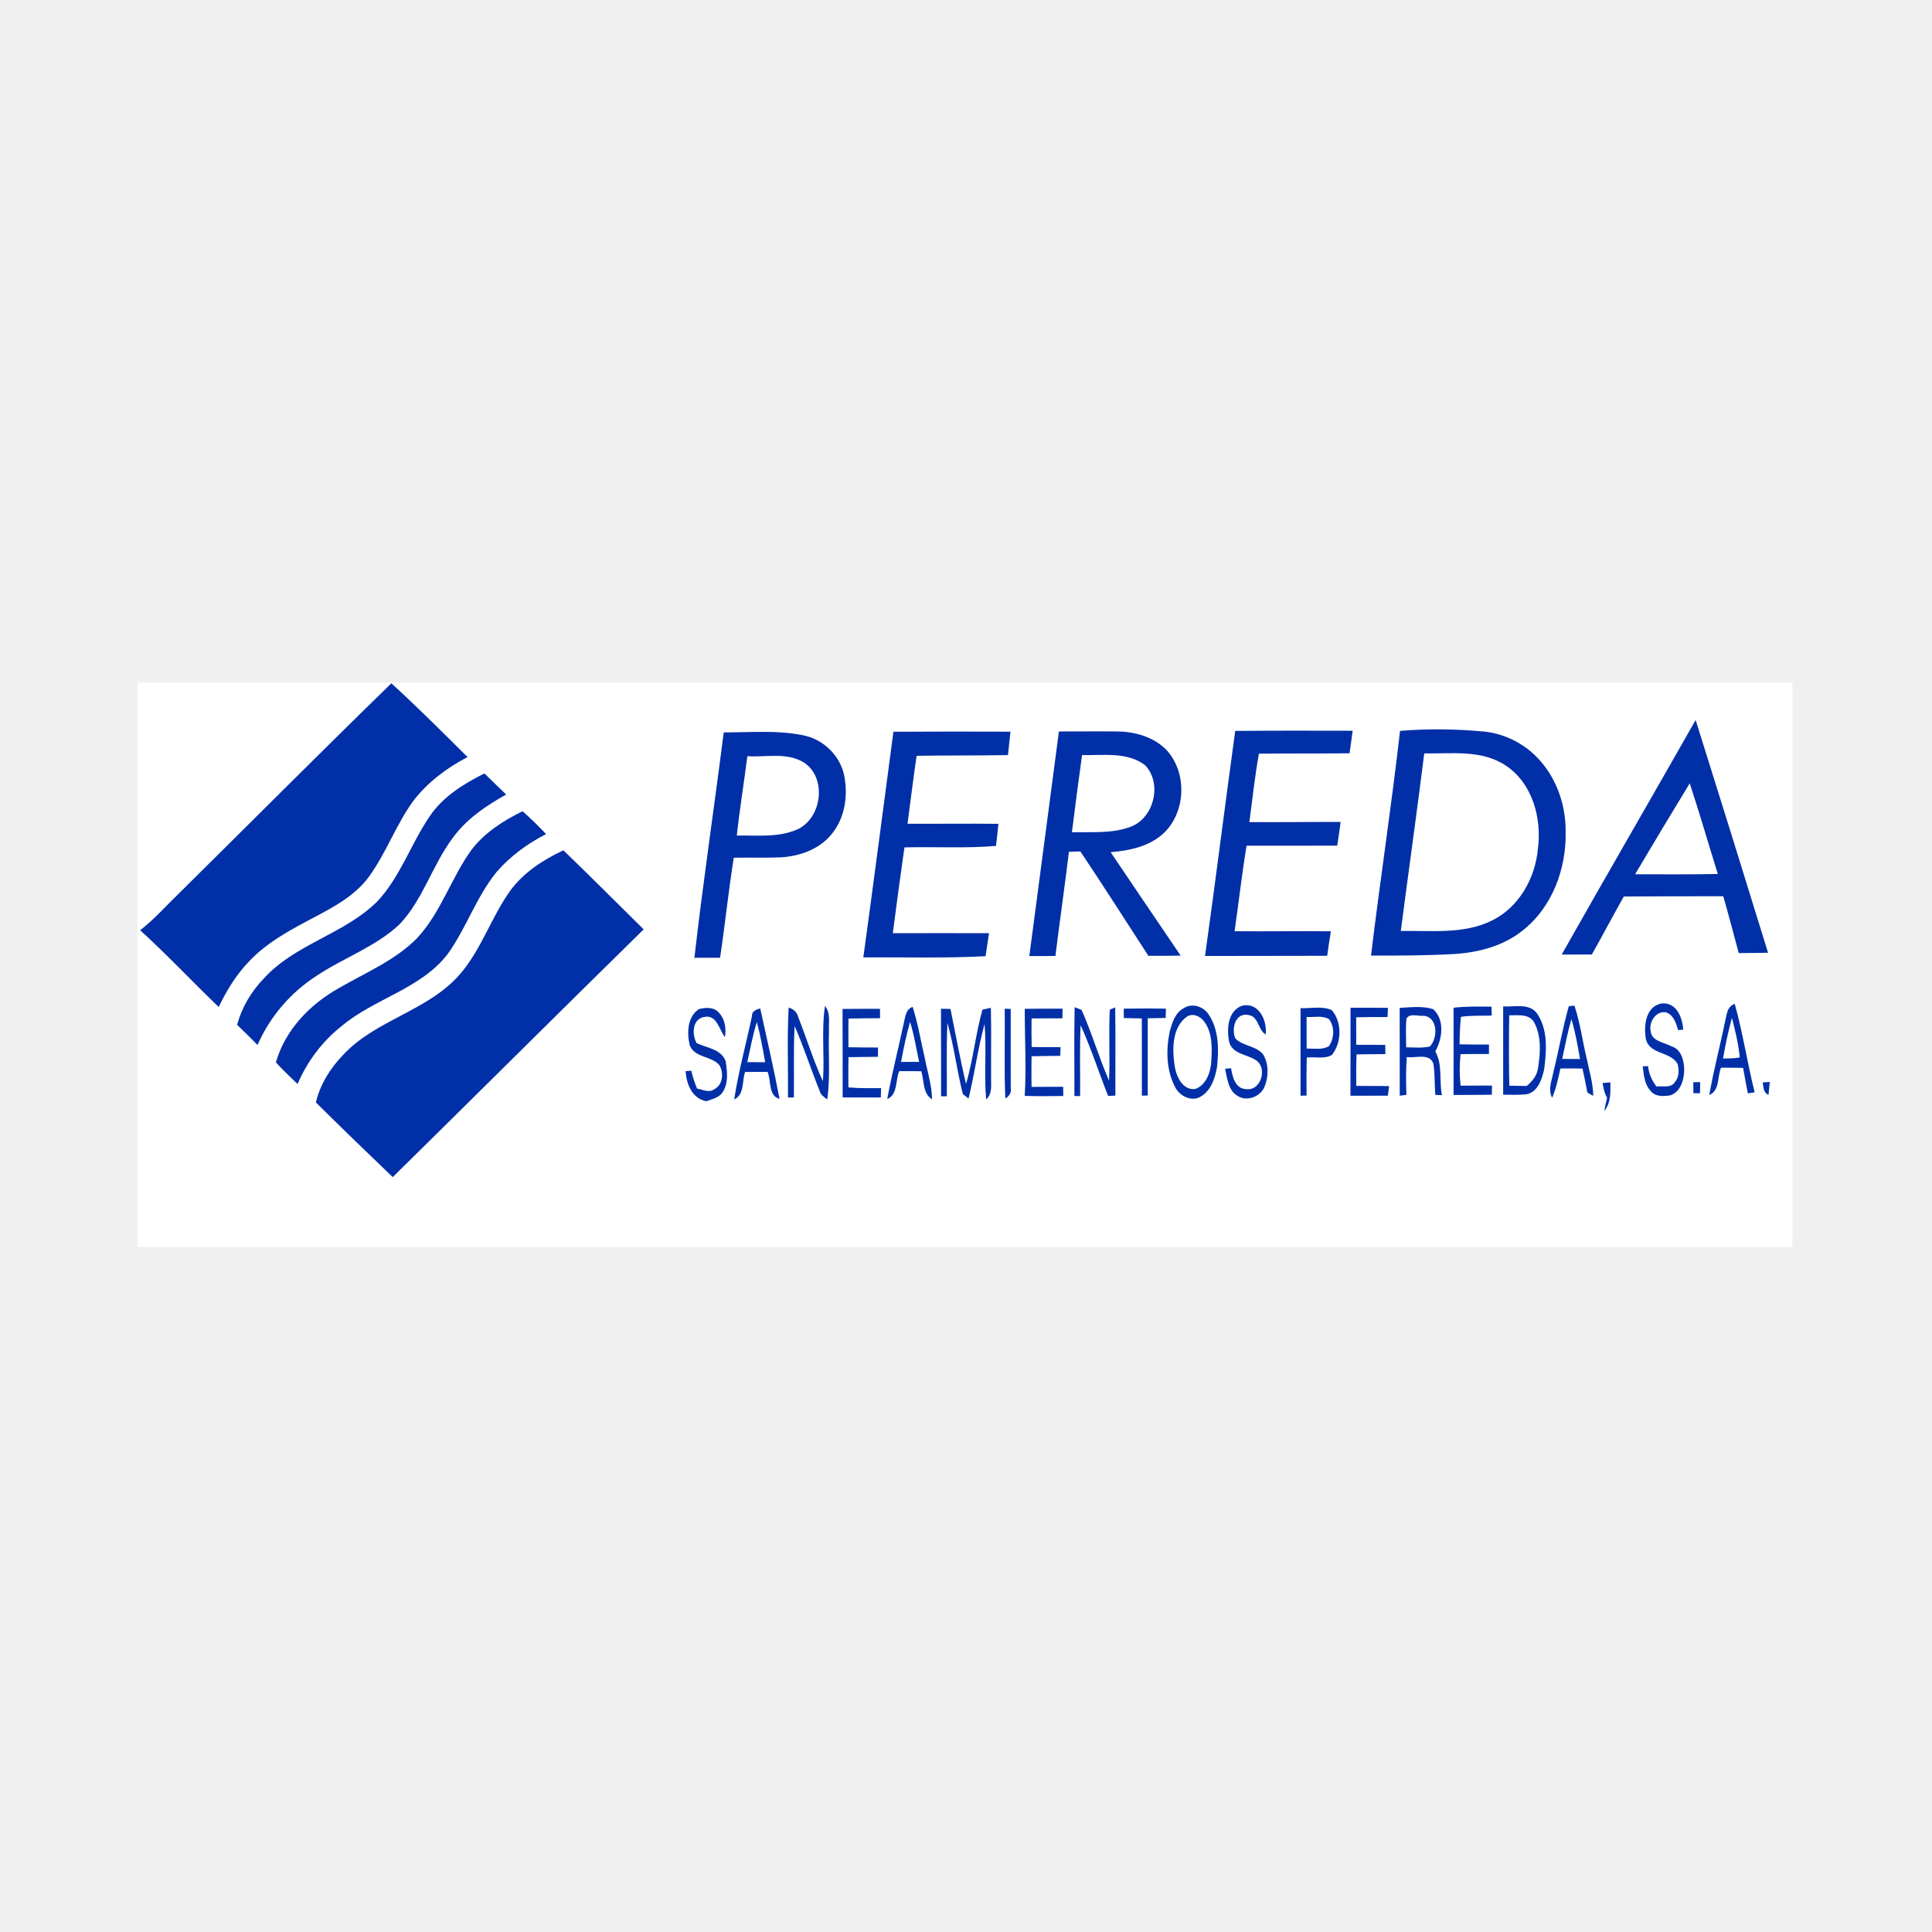
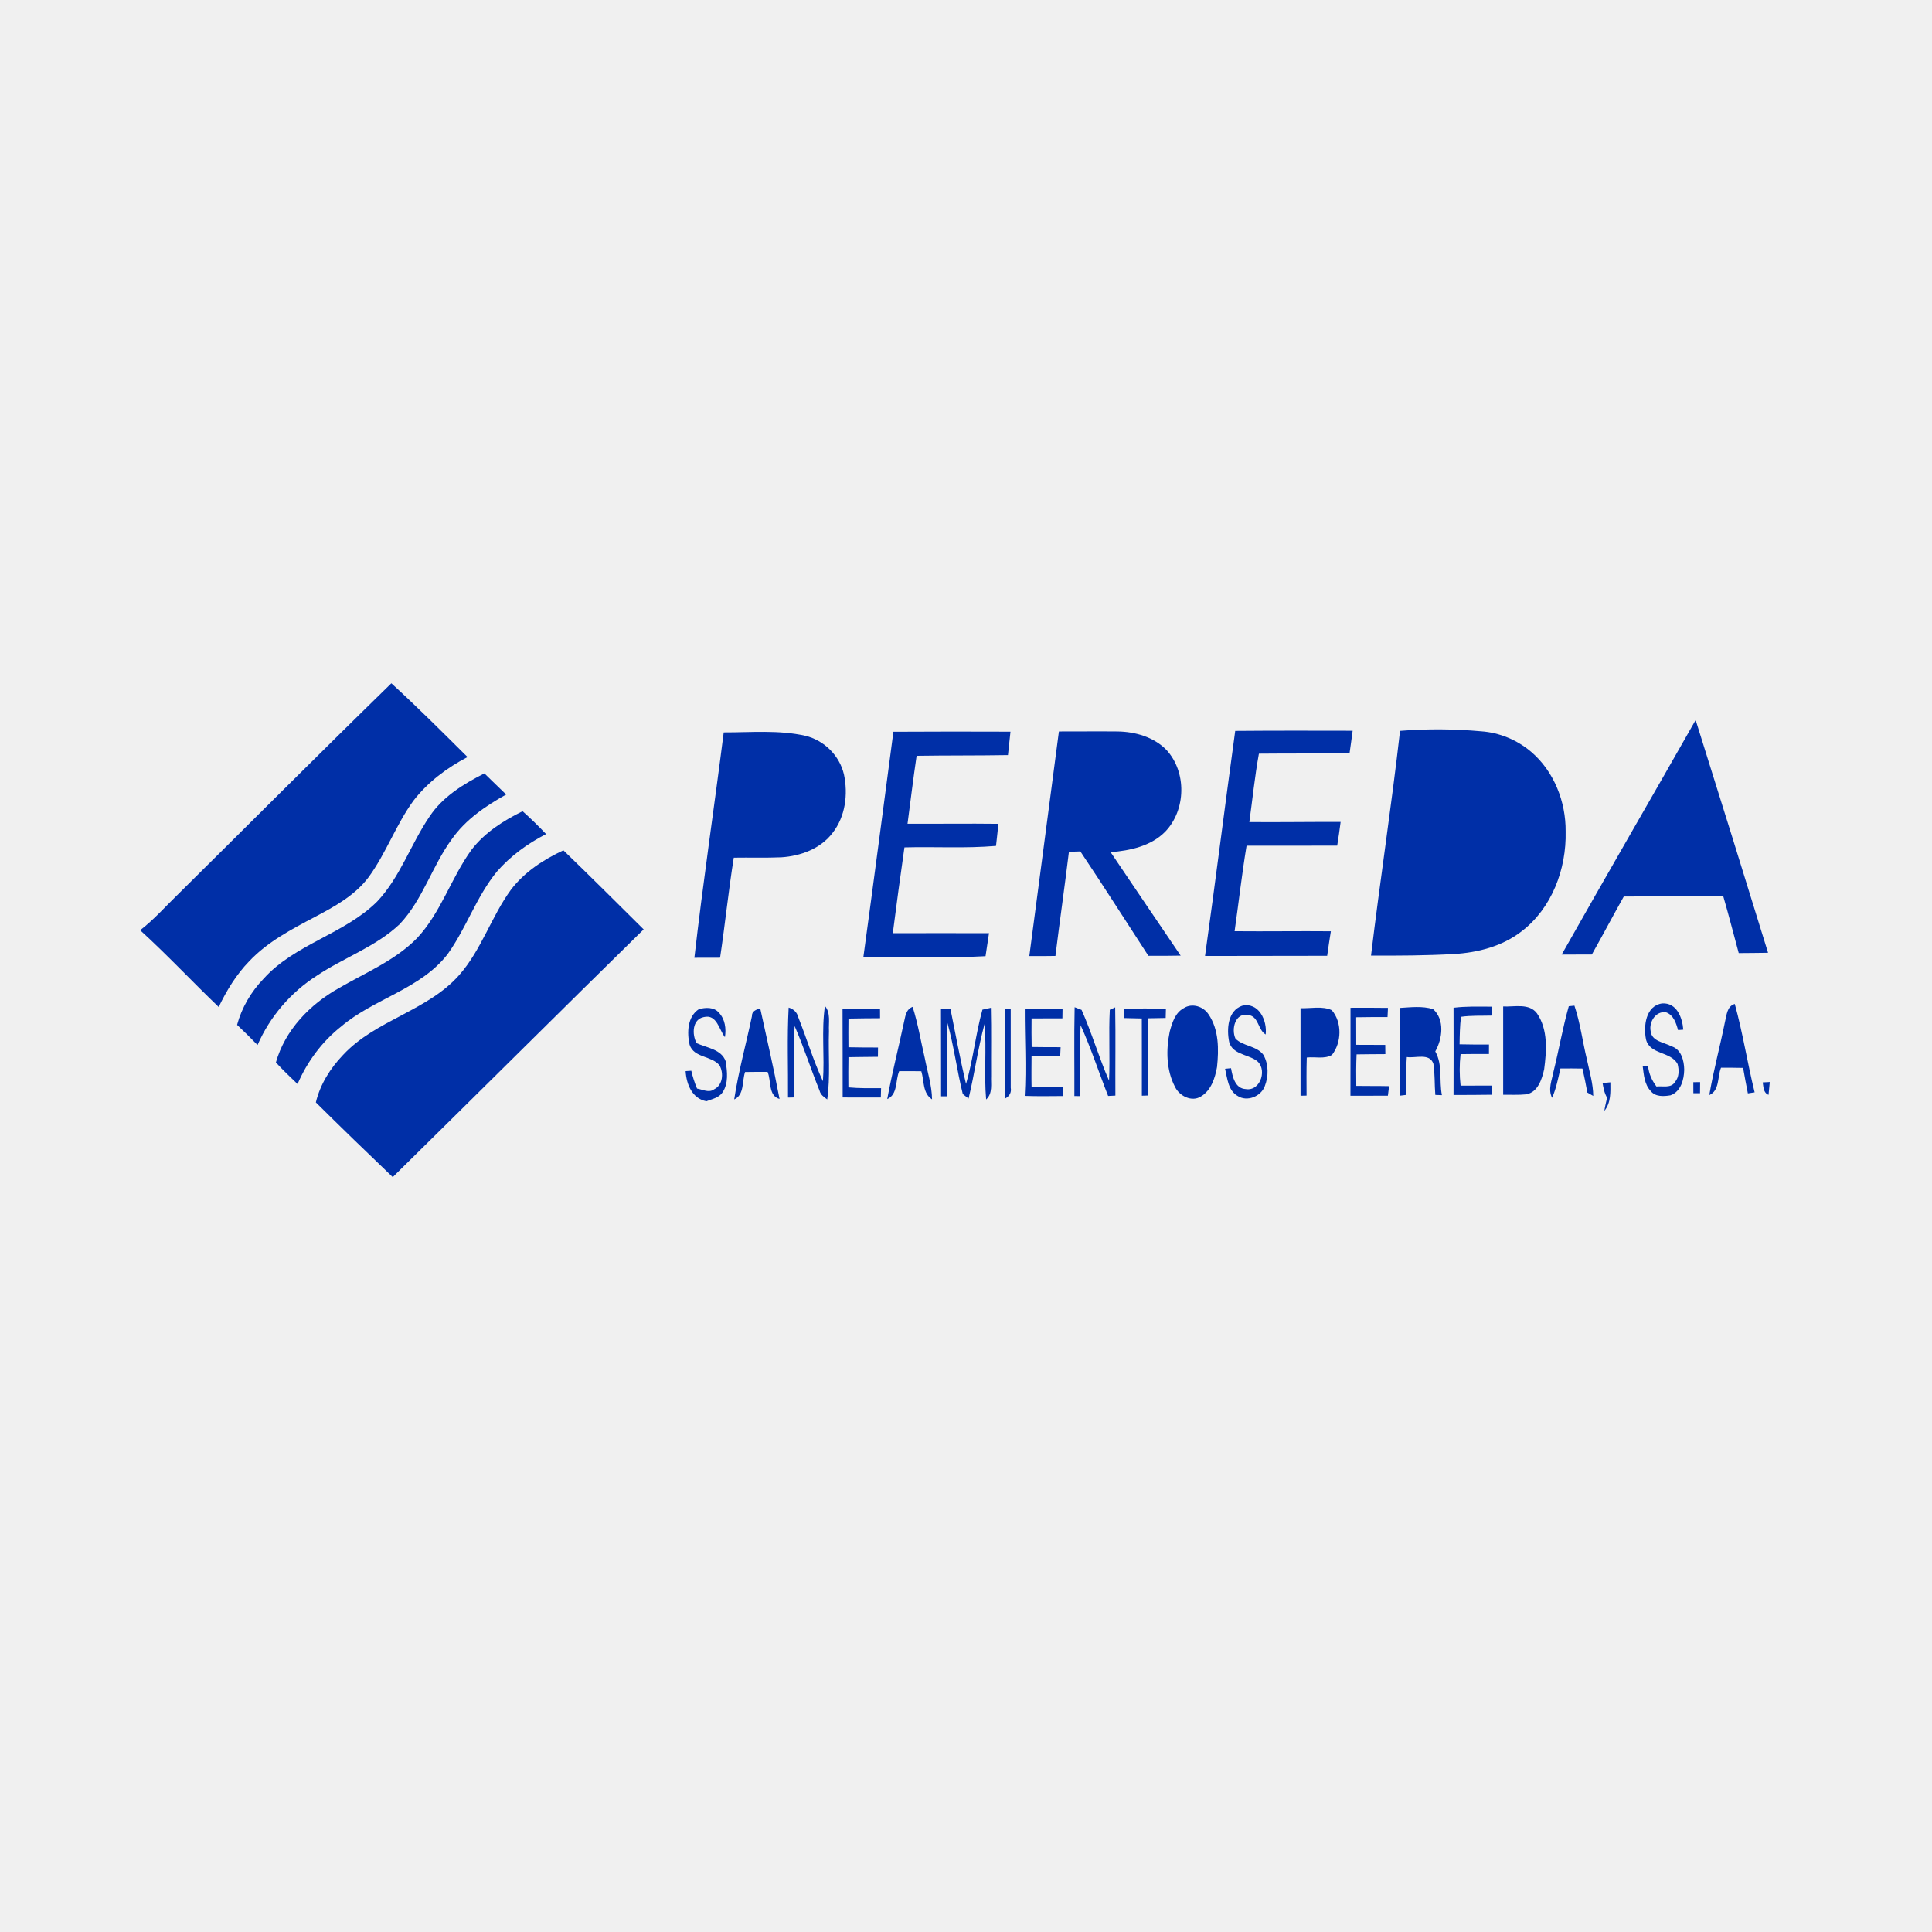
<svg xmlns="http://www.w3.org/2000/svg" width="506" zoomAndPan="magnify" viewBox="0 0 379.5 379.5" height="506" preserveAspectRatio="xMidYMid meet" version="1.0">
  <defs>
    <clipPath id="8db31d6c61">
      <path d="M 27.008 134.086 L 352.078 134.086 L 352.078 244.938 L 27.008 244.938 Z M 27.008 134.086 " clip-rule="nonzero" />
    </clipPath>
    <clipPath id="e66a4d5dcc">
      <path d="M 27.008 134.086 L 92 134.086 L 92 198 L 27.008 198 Z M 27.008 134.086 " clip-rule="nonzero" />
    </clipPath>
  </defs>
-   <g clip-path="url(#8db31d6c61)">
-     <path fill="#ffffff" d="M 27.012 134.086 L 352.328 134.086 L 352.328 245.254 L 27.012 245.254 Z M 27.012 134.086 " fill-opacity="1" fill-rule="nonzero" />
-   </g>
  <g clip-path="url(#e66a4d5dcc)">
    <path fill="#002fa7" d="M 35.09 175.551 C 49.016 161.777 62.844 147.895 76.875 134.219 C 82.004 138.898 86.914 143.816 91.836 148.707 C 87.785 150.828 84.035 153.625 81.227 157.262 C 77.781 161.98 75.844 167.609 72.387 172.328 C 69.719 175.891 65.723 178.074 61.867 180.109 C 57.273 182.535 52.547 184.996 48.941 188.828 C 46.418 191.426 44.52 194.551 42.957 197.801 C 37.766 192.828 32.844 187.562 27.531 182.723 C 30.293 180.602 32.586 177.961 35.09 175.551 Z M 35.09 175.551 " fill-opacity="1" fill-rule="nonzero" />
  </g>
  <path fill="#002fa7" d="M 306.758 187.504 C 315.457 172.105 324.34 156.816 333.074 141.438 C 337.859 156.664 342.598 171.906 347.297 187.152 C 345.371 187.188 343.453 187.195 341.535 187.211 C 340.527 183.492 339.574 179.75 338.496 176.047 C 331.98 176.043 325.469 176.059 318.957 176.102 C 316.836 179.879 314.812 183.719 312.684 187.492 C 310.707 187.492 308.727 187.492 306.758 187.504 Z M 306.758 187.504 " fill-opacity="1" fill-rule="nonzero" />
  <path fill="#002fa7" d="M 142.16 143.863 C 147.508 143.879 152.949 143.348 158.223 144.535 C 161.895 145.434 164.91 148.414 165.773 152.105 C 166.613 156.008 166.062 160.395 163.547 163.602 C 161.195 166.715 157.262 168.16 153.477 168.402 C 150.363 168.535 147.246 168.426 144.137 168.477 C 143.09 175 142.43 181.582 141.445 188.125 C 139.762 188.137 138.082 188.148 136.398 188.137 C 138.086 173.352 140.293 158.629 142.16 143.863 Z M 142.16 143.863 " fill-opacity="1" fill-rule="nonzero" />
  <path fill="#002fa7" d="M 175.492 143.738 C 183.16 143.699 190.824 143.688 198.488 143.723 C 198.332 145.254 198.16 146.793 197.992 148.324 C 192.012 148.426 186.031 148.367 180.051 148.461 C 179.395 152.902 178.852 157.355 178.266 161.805 C 184.219 161.84 190.168 161.746 196.117 161.824 C 195.977 163.27 195.801 164.715 195.648 166.16 C 189.672 166.676 183.648 166.289 177.66 166.453 C 176.855 172.062 176.098 177.68 175.375 183.305 C 181.672 183.27 187.973 183.316 194.27 183.305 C 194.035 184.809 193.812 186.316 193.59 187.82 C 185.598 188.258 177.582 187.996 169.582 188.066 C 171.609 173.297 173.527 158.512 175.492 143.738 Z M 175.492 143.738 " fill-opacity="1" fill-rule="nonzero" />
  <path fill="#002fa7" d="M 208 143.68 C 211.84 143.688 215.672 143.641 219.512 143.68 C 222.98 143.723 226.625 144.762 229.113 147.297 C 233.133 151.645 232.98 159.102 228.895 163.355 C 226.098 166.211 221.996 167.078 218.16 167.395 C 222.723 174.18 227.328 180.941 231.914 187.711 C 229.805 187.758 227.691 187.758 225.578 187.75 C 221.121 180.918 216.762 174.023 212.215 167.246 C 211.652 167.266 210.531 167.301 209.969 167.316 C 209.137 174.141 208.16 180.953 207.316 187.773 C 205.609 187.805 203.895 187.809 202.188 187.797 C 204.109 173.086 206.094 158.391 208 143.68 Z M 208 143.68 " fill-opacity="1" fill-rule="nonzero" />
  <path fill="#002fa7" d="M 242.633 143.57 C 250.324 143.504 258.012 143.523 265.699 143.539 C 265.5 145.016 265.312 146.488 265.09 147.965 C 259.156 148.039 253.219 147.98 247.285 148.043 C 246.477 152.496 246.023 157.008 245.406 161.484 C 251.383 161.531 257.355 161.434 263.336 161.457 C 263.137 163.012 262.918 164.562 262.664 166.113 C 256.73 166.102 250.797 166.129 244.863 166.125 C 243.938 171.699 243.312 177.324 242.512 182.918 C 248.812 182.977 255.113 182.871 261.418 182.93 C 261.164 184.531 260.914 186.137 260.695 187.746 C 252.699 187.77 244.699 187.758 236.703 187.781 C 238.766 173.051 240.605 158.297 242.633 143.57 Z M 242.633 143.57 " fill-opacity="1" fill-rule="nonzero" />
  <path fill="#002fa7" d="M 275.008 143.562 C 280.309 143.137 285.668 143.176 290.969 143.652 C 294.539 143.902 298.008 145.348 300.734 147.66 C 305.246 151.492 307.594 157.484 307.535 163.332 C 307.715 170.699 304.824 178.445 298.832 182.98 C 295.059 185.895 290.293 187.117 285.598 187.398 C 280.18 187.703 274.738 187.727 269.309 187.703 C 271.078 172.977 273.336 158.301 275.008 143.562 Z M 275.008 143.562 " fill-opacity="1" fill-rule="nonzero" />
-   <path fill="#ffffff" d="M 212.547 148.32 C 216.691 148.402 221.438 147.629 224.953 150.332 C 228.316 153.879 226.707 160.613 222.16 162.379 C 218.465 163.785 214.422 163.387 210.555 163.48 C 211.172 158.418 211.859 153.371 212.547 148.32 Z M 212.547 148.32 " fill-opacity="1" fill-rule="nonzero" />
-   <path fill="#ffffff" d="M 275.156 182.875 C 276.668 171.246 278.309 159.629 279.766 147.992 C 285.113 148.074 291.004 147.219 295.723 150.344 C 301.039 153.832 302.895 160.77 302.082 166.797 C 301.547 172.527 298.379 178.191 293.109 180.793 C 287.566 183.574 281.145 182.754 275.156 182.875 Z M 275.156 182.875 " fill-opacity="1" fill-rule="nonzero" />
-   <path fill="#ffffff" d="M 146.801 148.535 C 150.426 148.77 154.426 147.754 157.734 149.676 C 162.57 152.574 161.508 160.895 156.441 162.996 C 152.746 164.543 148.633 164.07 144.73 164.125 C 145.289 158.91 146.152 153.738 146.801 148.535 Z M 146.801 148.535 " fill-opacity="1" fill-rule="nonzero" />
+   <path fill="transparent" d="M 212.547 148.32 C 216.691 148.402 221.438 147.629 224.953 150.332 C 228.316 153.879 226.707 160.613 222.16 162.379 C 218.465 163.785 214.422 163.387 210.555 163.48 C 211.172 158.418 211.859 153.371 212.547 148.32 Z M 212.547 148.32 " fill-opacity="1" fill-rule="nonzero" />
+   <path fill="transparent" d="M 275.156 182.875 C 276.668 171.246 278.309 159.629 279.766 147.992 C 285.113 148.074 291.004 147.219 295.723 150.344 C 301.039 153.832 302.895 160.77 302.082 166.797 C 301.547 172.527 298.379 178.191 293.109 180.793 C 287.566 183.574 281.145 182.754 275.156 182.875 Z M 275.156 182.875 " fill-opacity="1" fill-rule="nonzero" />
+   <path fill="transparent" d="M 146.801 148.535 C 150.426 148.77 154.426 147.754 157.734 149.676 C 162.57 152.574 161.508 160.895 156.441 162.996 C 152.746 164.543 148.633 164.07 144.73 164.125 C 145.289 158.91 146.152 153.738 146.801 148.535 Z M 146.801 148.535 " fill-opacity="1" fill-rule="nonzero" />
  <path fill="#002fa7" d="M 84.375 160.395 C 86.949 156.5 91.062 153.988 95.148 151.918 C 96.574 153.293 97.984 154.699 99.426 156.066 C 95.406 158.309 91.453 160.992 88.773 164.809 C 84.883 170.09 83.066 176.711 78.512 181.531 C 73.82 185.973 67.555 188.094 62.246 191.641 C 57.133 194.906 53.008 199.691 50.59 205.27 C 49.281 203.918 47.941 202.602 46.57 201.309 C 47.496 197.895 49.34 194.777 51.789 192.238 C 57.934 185.426 67.602 183.508 74.07 177.105 C 78.625 172.281 80.684 165.809 84.375 160.395 Z M 84.375 160.395 " fill-opacity="1" fill-rule="nonzero" />
-   <path fill="#ffffff" d="M 331.91 153.871 C 333.859 159.777 335.586 165.746 337.426 171.676 C 332.008 171.777 326.598 171.746 321.18 171.73 C 324.719 165.758 328.289 159.801 331.91 153.871 Z M 331.91 153.871 " fill-opacity="1" fill-rule="nonzero" />
+   <path fill="transparent" d="M 331.91 153.871 C 333.859 159.777 335.586 165.746 337.426 171.676 C 332.008 171.777 326.598 171.746 321.18 171.73 C 324.719 165.758 328.289 159.801 331.91 153.871 Z M 331.91 153.871 " fill-opacity="1" fill-rule="nonzero" />
  <path fill="#002fa7" d="M 92.637 166.898 C 95.223 163.531 98.887 161.199 102.652 159.348 C 104.258 160.777 105.789 162.281 107.266 163.836 C 103.633 165.703 100.266 168.145 97.582 171.234 C 93.578 176.141 91.594 182.305 87.926 187.422 C 82.633 194.281 73.516 196.129 67.066 201.586 C 63.293 204.555 60.34 208.527 58.449 212.934 C 57 211.559 55.555 210.172 54.195 208.695 C 55.984 202.336 60.867 197.293 66.523 194.117 C 71.773 191.055 77.59 188.691 81.906 184.293 C 86.629 179.254 88.617 172.422 92.637 166.898 Z M 92.637 166.898 " fill-opacity="1" fill-rule="nonzero" />
  <path fill="#002fa7" d="M 100.395 174.727 C 103.035 171.273 106.766 168.844 110.664 167.027 C 115.973 172.152 121.195 177.363 126.434 182.559 C 109.949 198.727 93.598 215.023 77.145 231.219 C 72.07 226.367 67.031 221.48 62.043 216.543 C 62.883 213.004 64.879 209.836 67.379 207.227 C 73.797 200.312 83.988 198.598 90.242 191.484 C 94.59 186.52 96.523 180.016 100.395 174.727 Z M 100.395 174.727 " fill-opacity="1" fill-rule="nonzero" />
  <path fill="#002fa7" d="M 323.324 204.18 C 322.801 201.574 323.246 197.543 326.516 197.094 C 329.383 196.938 330.465 199.91 330.645 202.254 L 329.617 202.332 C 329.234 200.957 328.746 199.398 327.266 198.848 C 325.246 198.527 323.875 200.734 324.234 202.531 C 324.422 204.559 326.836 204.719 328.281 205.508 C 330.246 206.082 330.805 208.316 330.828 210.125 C 330.793 212.062 330.172 214.418 328.137 215.145 C 326.82 215.367 325.156 215.477 324.246 214.301 C 323.004 213.004 322.895 211.125 322.676 209.453 L 323.734 209.422 C 323.871 210.902 324.492 212.242 325.375 213.418 C 326.59 213.266 328.266 213.805 329.02 212.523 C 329.852 211.574 329.832 210.176 329.535 209.023 C 328.234 206.508 324.07 207.188 323.324 204.18 Z M 323.324 204.18 " fill-opacity="1" fill-rule="nonzero" />
  <path fill="#002fa7" d="M 137.285 198.223 C 138.586 197.867 140.277 197.785 141.223 198.93 C 142.43 200.199 142.668 202.062 142.398 203.73 C 141.23 202.23 140.809 199.188 138.281 199.773 C 135.957 200.195 135.895 203.203 136.84 204.906 C 138.832 205.828 141.703 206.094 142.539 208.449 C 142.852 210.457 143.137 212.793 141.926 214.57 C 141.219 215.648 139.871 215.871 138.762 216.316 C 135.934 215.777 134.836 212.973 134.676 210.398 C 134.957 210.383 135.512 210.348 135.793 210.324 C 136.062 211.523 136.449 212.688 136.922 213.824 C 138.027 214.004 139.258 214.742 140.293 213.957 C 141.996 213.145 142.184 210.758 141.336 209.266 C 139.797 207.352 136.309 207.82 135.461 205.223 C 134.918 202.859 135.027 199.68 137.285 198.223 Z M 137.285 198.223 " fill-opacity="1" fill-rule="nonzero" />
  <path fill="#002fa7" d="M 165.5 198.188 C 167.953 198.16 170.41 198.16 172.859 198.164 C 172.867 198.773 172.867 199.387 172.871 200.004 C 170.801 200.02 168.73 200.027 166.664 200.074 C 166.637 201.949 166.648 203.828 166.66 205.707 C 168.594 205.754 170.531 205.754 172.469 205.758 C 172.461 206.367 172.457 206.977 172.449 207.586 C 170.52 207.621 168.59 207.613 166.664 207.656 C 166.637 209.633 166.625 211.609 166.648 213.59 C 168.781 213.789 170.93 213.754 173.07 213.746 C 173.059 214.203 173.031 215.121 173.02 215.578 C 170.52 215.57 168.023 215.578 165.523 215.57 C 165.512 209.773 165.527 203.98 165.5 198.188 Z M 165.5 198.188 " fill-opacity="1" fill-rule="nonzero" />
  <path fill="#002fa7" d="M 197.348 198.141 C 197.641 198.152 198.238 198.176 198.535 198.188 C 198.551 203.348 198.547 208.508 198.539 213.672 C 198.711 214.602 198.277 215.312 197.477 215.758 C 197.211 209.891 197.445 204.016 197.348 198.141 Z M 197.348 198.141 " fill-opacity="1" fill-rule="nonzero" />
  <path fill="#002fa7" d="M 220.738 198.129 C 223.5 198.078 226.258 198.078 229.02 198.129 C 229 198.738 228.984 199.348 228.973 199.957 C 227.797 199.98 226.621 199.992 225.445 200.02 C 225.445 205.074 225.434 210.129 225.449 215.188 C 225.156 215.199 224.582 215.211 224.293 215.223 C 224.285 210.164 224.305 205.109 224.285 200.055 C 223.102 200.02 221.922 199.996 220.746 199.973 C 220.738 199.359 220.738 198.746 220.738 198.129 Z M 220.738 198.129 " fill-opacity="1" fill-rule="nonzero" />
  <path fill="#002fa7" d="M 232.52 198.031 C 234.156 196.961 236.379 197.684 237.398 199.254 C 239.445 202.266 239.422 206.121 239.059 209.598 C 238.672 211.773 237.895 214.203 235.871 215.391 C 234.047 216.516 231.645 215.258 230.797 213.477 C 229.082 210.188 229.023 206.238 229.758 202.672 C 230.219 200.945 230.828 198.93 232.52 198.031 Z M 232.52 198.031 " fill-opacity="1" fill-rule="nonzero" />
  <path fill="#002fa7" d="M 241.445 204.672 C 240.941 202.168 241.137 198.57 243.969 197.562 C 247.262 196.777 248.949 200.477 248.613 203.203 C 247.062 202.273 247.273 199.68 245.262 199.383 C 242.645 198.797 241.816 202.125 242.676 204 C 244.18 205.551 246.852 205.398 248.168 207.203 C 249.215 209.047 249.203 211.383 248.445 213.336 C 247.707 215.371 244.953 216.496 243.086 215.258 C 241.23 214.18 241.082 211.805 240.641 209.938 L 241.809 209.824 C 242.109 211.492 242.594 213.805 244.684 213.922 C 247.727 214.441 249.09 209.668 246.613 208.195 C 244.871 207.094 242.062 207.012 241.445 204.672 Z M 241.445 204.672 " fill-opacity="1" fill-rule="nonzero" />
  <path fill="#002fa7" d="M 255.461 198.035 C 257.477 198.113 259.703 197.555 261.598 198.422 C 263.656 200.793 263.551 204.789 261.637 207.215 C 260.18 208.082 258.305 207.543 256.688 207.727 C 256.605 210.219 256.641 212.711 256.648 215.203 C 256.355 215.211 255.766 215.223 255.465 215.227 C 255.473 209.492 255.461 203.766 255.461 198.035 Z M 255.461 198.035 " fill-opacity="1" fill-rule="nonzero" />
  <path fill="#002fa7" d="M 265.277 197.953 C 267.73 197.949 270.18 197.93 272.637 197.973 C 272.602 198.574 272.574 199.176 272.551 199.781 C 270.496 199.781 268.441 199.77 266.395 199.816 C 266.395 201.617 266.402 203.426 266.406 205.227 C 268.305 205.246 270.199 205.238 272.102 205.246 C 272.105 205.695 272.117 206.602 272.125 207.059 C 270.238 207.074 268.355 207.074 266.473 207.109 C 266.379 209.172 266.383 211.234 266.414 213.297 C 268.559 213.336 270.707 213.297 272.859 213.348 C 272.801 213.816 272.68 214.754 272.621 215.223 C 270.168 215.227 267.719 215.238 265.266 215.234 C 265.289 209.469 265.273 203.711 265.277 197.953 Z M 265.277 197.953 " fill-opacity="1" fill-rule="nonzero" />
  <path fill="#002fa7" d="M 285.516 197.949 C 287.992 197.645 290.484 197.719 292.973 197.738 C 292.988 198.316 293 198.902 293.02 199.488 C 291.004 199.547 288.973 199.441 286.98 199.727 C 286.758 201.52 286.734 203.324 286.703 205.129 C 288.629 205.18 290.555 205.176 292.48 205.176 C 292.473 205.793 292.473 206.41 292.473 207.031 C 290.613 207.023 288.754 207.031 286.898 207.062 C 286.668 209.125 286.676 211.195 286.902 213.254 C 288.953 213.254 291.004 213.23 293.066 213.242 C 293.059 213.688 293.043 214.582 293.035 215.035 C 290.523 215.051 288.02 215.105 285.516 215.082 C 285.535 209.371 285.535 203.66 285.516 197.949 Z M 285.516 197.949 " fill-opacity="1" fill-rule="nonzero" />
  <path fill="#002fa7" d="M 295.266 215.035 C 295.258 209.254 295.258 203.473 295.266 197.695 C 297.457 197.812 300.391 196.988 301.918 199.07 C 304.098 202.262 303.797 206.398 303.316 210.043 C 302.875 212.016 302.074 214.547 299.789 214.957 C 298.285 215.105 296.77 215.027 295.266 215.035 Z M 295.266 215.035 " fill-opacity="1" fill-rule="nonzero" />
  <path fill="#002fa7" d="M 308.156 197.645 C 308.43 197.613 308.984 197.562 309.262 197.539 C 310.426 200.992 310.863 204.641 311.73 208.176 C 312.215 210.523 312.941 212.852 312.957 215.273 C 312.672 215.105 312.094 214.77 311.801 214.602 C 311.523 213.027 311.195 211.457 310.84 209.895 C 309.395 209.867 307.949 209.867 306.512 209.883 C 306.066 211.828 305.684 213.805 304.879 215.641 C 304.02 213.98 304.836 212.195 305.148 210.516 C 306.207 206.238 306.961 201.887 308.156 197.645 Z M 308.156 197.645 " fill-opacity="1" fill-rule="nonzero" />
  <path fill="#002fa7" d="M 338.832 200.734 C 339.184 199.41 339.184 197.68 340.758 197.199 C 342.344 202.922 343.238 208.809 344.66 214.566 C 344.324 214.617 343.66 214.719 343.332 214.77 C 343.02 213.098 342.668 211.434 342.395 209.762 C 340.945 209.727 339.492 209.723 338.055 209.727 C 337.32 211.5 337.824 214.215 335.754 215.098 C 336.578 210.27 337.867 205.531 338.832 200.734 Z M 338.832 200.734 " fill-opacity="1" fill-rule="nonzero" />
  <path fill="#002fa7" d="M 147.699 199.621 C 147.664 198.605 148.52 198.316 149.332 198.082 C 150.621 204.004 151.996 209.906 153.125 215.863 C 150.855 215.223 151.535 212.297 150.773 210.547 C 149.305 210.539 147.836 210.551 146.359 210.57 C 145.73 212.344 146.262 215.039 144.219 215.957 C 145.055 210.453 146.555 205.07 147.699 199.621 Z M 147.699 199.621 " fill-opacity="1" fill-rule="nonzero" />
  <path fill="#002fa7" d="M 154.785 215.59 C 154.832 209.703 154.594 203.801 154.914 197.914 C 155.84 198.184 156.559 198.82 156.781 199.762 C 158.457 203.945 159.738 208.289 161.645 212.379 C 162.012 207.461 161.316 202.488 162.047 197.602 C 163.211 199.012 162.738 200.875 162.832 202.535 C 162.68 207.008 163.129 211.512 162.492 215.957 C 161.855 215.508 161.184 215.039 160.984 214.23 C 159.281 210.023 157.895 205.695 156.086 201.535 C 155.832 206.203 156.016 210.887 155.938 215.566 Z M 154.785 215.59 " fill-opacity="1" fill-rule="nonzero" />
  <path fill="#002fa7" d="M 177.5 201.102 C 177.828 199.875 177.832 198.305 179.266 197.773 C 180.328 201.086 180.875 204.531 181.672 207.914 C 182.18 210.582 183.047 213.207 183.082 215.945 C 181.211 214.754 181.543 212.297 180.977 210.422 C 179.523 210.395 178.074 210.395 176.621 210.41 C 175.867 212.215 176.383 214.977 174.281 215.887 C 175.188 210.926 176.453 206.035 177.5 201.102 Z M 177.5 201.102 " fill-opacity="1" fill-rule="nonzero" />
  <path fill="#002fa7" d="M 184.836 198.148 C 185.305 198.16 186.234 198.176 186.699 198.188 C 187.703 203.098 188.59 208.035 189.758 212.91 C 191.164 208.129 191.637 203.121 192.98 198.324 C 193.391 198.234 194.223 198.055 194.633 197.961 C 194.742 202.406 194.656 206.859 194.684 211.312 C 194.609 212.902 195.047 214.754 193.707 215.969 C 193.273 211.031 193.812 206.059 193.398 201.121 C 192.086 205.945 191.434 210.926 190.254 215.789 C 189.969 215.566 189.402 215.121 189.121 214.898 C 187.969 210.277 187.395 205.516 186.102 200.922 C 185.867 205.723 186.031 210.539 185.98 215.348 C 185.699 215.348 185.137 215.348 184.855 215.348 C 184.844 209.617 184.859 203.883 184.836 198.148 Z M 184.836 198.148 " fill-opacity="1" fill-rule="nonzero" />
  <path fill="#002fa7" d="M 201.297 198.164 C 203.766 198.125 206.242 198.129 208.715 198.129 C 208.711 198.605 208.691 199.551 208.688 200.027 C 206.668 200.031 204.648 200.027 202.629 200.043 C 202.613 201.914 202.602 203.789 202.648 205.66 C 204.543 205.699 206.441 205.695 208.336 205.695 C 208.312 206.121 208.27 206.977 208.254 207.402 C 206.375 207.422 204.496 207.426 202.625 207.48 C 202.617 209.488 202.582 211.492 202.629 213.5 C 204.703 213.508 206.766 213.461 208.84 213.473 C 208.844 213.926 208.852 214.836 208.855 215.289 C 206.328 215.312 203.809 215.348 201.285 215.262 C 201.625 209.562 201.266 203.863 201.297 198.164 Z M 201.297 198.164 " fill-opacity="1" fill-rule="nonzero" />
  <path fill="#002fa7" d="M 211.09 197.844 C 211.43 197.977 212.113 198.242 212.453 198.371 C 214.473 202.91 215.859 207.719 217.848 212.277 C 218.059 207.637 217.754 202.98 217.996 198.34 L 219.055 197.871 C 219.16 203.648 219.059 209.43 219.094 215.203 C 218.617 215.227 218.141 215.25 217.668 215.273 C 215.836 210.656 214.32 205.906 212.266 201.383 C 212.051 206.023 212.203 210.668 212.168 215.309 L 211.039 215.289 C 211.066 209.477 210.961 203.66 211.09 197.844 Z M 211.09 197.844 " fill-opacity="1" fill-rule="nonzero" />
  <path fill="#002fa7" d="M 274.938 197.984 C 277.113 197.859 279.367 197.562 281.504 198.219 C 283.832 200.312 283.336 204.035 281.93 206.527 C 283.418 209.148 282.66 212.273 283.234 215.117 C 282.906 215.105 282.258 215.082 281.938 215.07 C 281.762 213.039 281.883 210.98 281.562 208.965 C 280.828 206.762 278.039 207.902 276.336 207.633 C 276.148 210.105 276.168 212.586 276.266 215.062 C 275.82 215.117 275.383 215.168 274.945 215.223 C 274.938 209.477 274.957 203.73 274.938 197.984 Z M 274.938 197.984 " fill-opacity="1" fill-rule="nonzero" />
-   <path fill="#ffffff" d="M 276.266 200.102 C 276.887 198.926 278.605 199.668 279.688 199.527 C 282.484 199.852 282.457 203.934 280.852 205.566 C 279.328 205.906 277.754 205.73 276.207 205.723 C 276.215 203.848 276.09 201.969 276.266 200.102 Z M 276.266 200.102 " fill-opacity="1" fill-rule="nonzero" />
-   <path fill="#ffffff" d="M 233.09 199.727 C 234.289 198.902 235.836 199.633 236.586 200.727 C 238.176 202.91 238.082 205.793 237.938 208.371 C 237.824 210.523 237.016 213.051 234.828 213.902 C 232.18 214.25 230.957 211.219 230.688 209.059 C 230.246 205.93 230.281 201.785 233.09 199.727 Z M 233.09 199.727 " fill-opacity="1" fill-rule="nonzero" />
-   <path fill="#ffffff" d="M 256.66 199.762 C 258.109 199.855 259.742 199.418 261.059 200.188 C 262.188 201.715 262.105 203.957 261.043 205.492 C 259.73 206.293 258.121 205.922 256.672 205.98 C 256.629 203.906 256.637 201.832 256.66 199.762 Z M 256.66 199.762 " fill-opacity="1" fill-rule="nonzero" />
-   <path fill="#ffffff" d="M 296.469 213.254 C 296.375 208.656 296.383 204.047 296.453 199.445 C 298.137 199.457 300.336 199.07 301.348 200.816 C 302.793 203.52 302.598 206.789 302.121 209.723 C 301.953 211.219 301 212.395 299.883 213.32 C 298.738 213.297 297.598 213.277 296.469 213.254 Z M 296.469 213.254 " fill-opacity="1" fill-rule="nonzero" />
-   <path fill="#ffffff" d="M 306.859 208 C 307.434 205.387 307.922 202.746 308.668 200.172 C 309.453 202.742 309.891 205.387 310.359 208.023 C 309.191 208.023 308.02 208.02 306.859 208 Z M 306.859 208 " fill-opacity="1" fill-rule="nonzero" />
-   <path fill="#ffffff" d="M 338.457 207.93 C 338.902 205.234 339.488 202.559 340.199 199.922 C 340.852 202.484 341.492 205.074 341.738 207.719 C 340.652 207.906 339.547 207.902 338.457 207.93 Z M 338.457 207.93 " fill-opacity="1" fill-rule="nonzero" />
-   <path fill="#ffffff" d="M 148.668 200.758 C 149.363 203.348 149.832 206 150.301 208.645 C 149.129 208.648 147.965 208.645 146.793 208.633 C 147.379 206 147.848 203.332 148.668 200.758 Z M 148.668 200.758 " fill-opacity="1" fill-rule="nonzero" />
-   <path fill="#ffffff" d="M 178.758 200.75 C 179.594 203.301 179.957 205.969 180.543 208.586 C 179.355 208.59 178.172 208.598 176.992 208.59 C 177.488 205.957 178.016 203.324 178.758 200.75 Z M 178.758 200.75 " fill-opacity="1" fill-rule="nonzero" />
+   <path fill="transparent" d="M 276.266 200.102 C 276.887 198.926 278.605 199.668 279.688 199.527 C 282.484 199.852 282.457 203.934 280.852 205.566 C 279.328 205.906 277.754 205.73 276.207 205.723 C 276.215 203.848 276.09 201.969 276.266 200.102 Z M 276.266 200.102 " fill-opacity="1" fill-rule="nonzero" />
+   <path fill="transparent" d="M 233.09 199.727 C 234.289 198.902 235.836 199.633 236.586 200.727 C 238.176 202.91 238.082 205.793 237.938 208.371 C 237.824 210.523 237.016 213.051 234.828 213.902 C 232.18 214.25 230.957 211.219 230.688 209.059 C 230.246 205.93 230.281 201.785 233.09 199.727 Z M 233.09 199.727 " fill-opacity="1" fill-rule="nonzero" />
+   <path fill="transparent" d="M 256.66 199.762 C 258.109 199.855 259.742 199.418 261.059 200.188 C 262.188 201.715 262.105 203.957 261.043 205.492 C 259.73 206.293 258.121 205.922 256.672 205.98 C 256.629 203.906 256.637 201.832 256.66 199.762 Z M 256.66 199.762 " fill-opacity="1" fill-rule="nonzero" />
+   <path fill="transparent" d="M 296.469 213.254 C 296.375 208.656 296.383 204.047 296.453 199.445 C 298.137 199.457 300.336 199.07 301.348 200.816 C 302.793 203.52 302.598 206.789 302.121 209.723 C 301.953 211.219 301 212.395 299.883 213.32 C 298.738 213.297 297.598 213.277 296.469 213.254 Z M 296.469 213.254 " fill-opacity="1" fill-rule="nonzero" />
+   <path fill="transparent" d="M 306.859 208 C 307.434 205.387 307.922 202.746 308.668 200.172 C 309.453 202.742 309.891 205.387 310.359 208.023 C 309.191 208.023 308.02 208.02 306.859 208 Z M 306.859 208 " fill-opacity="1" fill-rule="nonzero" />
+   <path fill="transparent" d="M 338.457 207.93 C 338.902 205.234 339.488 202.559 340.199 199.922 C 340.852 202.484 341.492 205.074 341.738 207.719 C 340.652 207.906 339.547 207.902 338.457 207.93 Z M 338.457 207.93 " fill-opacity="1" fill-rule="nonzero" />
+   <path fill="transparent" d="M 148.668 200.758 C 149.363 203.348 149.832 206 150.301 208.645 C 149.129 208.648 147.965 208.645 146.793 208.633 C 147.379 206 147.848 203.332 148.668 200.758 Z M 148.668 200.758 " fill-opacity="1" fill-rule="nonzero" />
+   <path fill="transparent" d="M 178.758 200.75 C 179.594 203.301 179.957 205.969 180.543 208.586 C 179.355 208.59 178.172 208.598 176.992 208.59 C 177.488 205.957 178.016 203.324 178.758 200.75 Z M 178.758 200.75 " fill-opacity="1" fill-rule="nonzero" />
  <path fill="#002fa7" d="M 314.789 212.734 C 315.168 212.699 315.938 212.633 316.324 212.598 C 316.348 214.535 316.445 216.609 315.141 218.211 C 315.262 217.332 315.48 216.48 315.684 215.617 C 315.145 214.742 314.965 213.73 314.789 212.734 Z M 314.789 212.734 " fill-opacity="1" fill-rule="nonzero" />
  <path fill="#002fa7" d="M 332.617 212.57 C 332.949 212.57 333.617 212.559 333.953 212.559 C 333.945 213.285 333.941 214.008 333.934 214.734 C 333.605 214.734 332.949 214.734 332.625 214.734 C 332.617 214.016 332.617 213.297 332.617 212.57 Z M 332.617 212.57 " fill-opacity="1" fill-rule="nonzero" />
  <path fill="#002fa7" d="M 346.246 212.609 C 346.598 212.594 347.285 212.559 347.633 212.539 C 347.562 213.379 347.48 214.215 347.391 215.059 C 346.352 214.637 346.41 213.535 346.246 212.609 Z M 346.246 212.609 " fill-opacity="1" fill-rule="nonzero" />
</svg>
